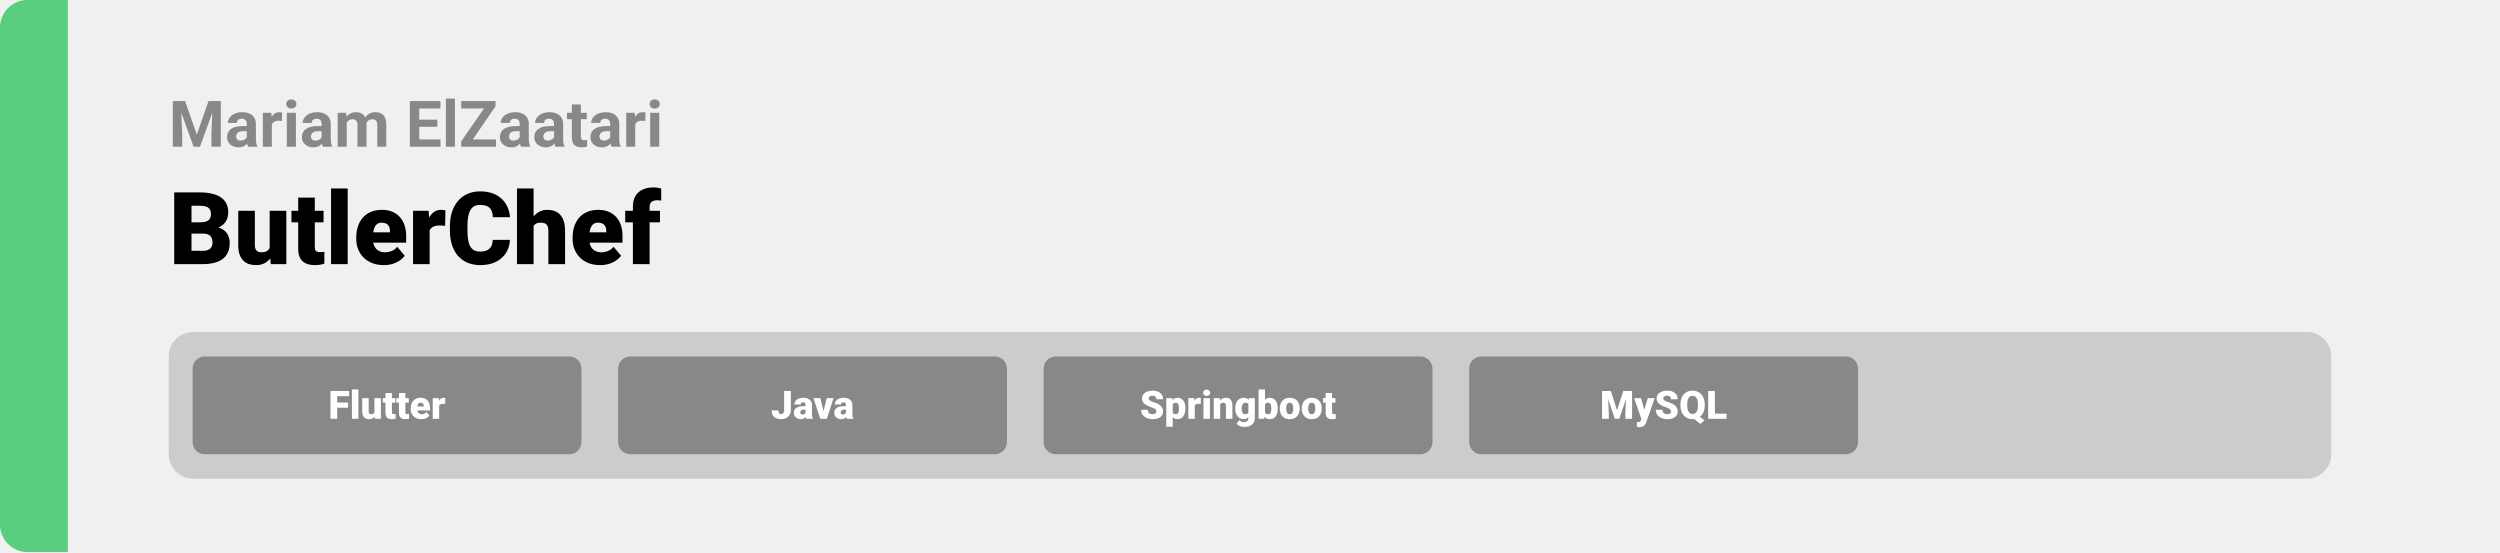
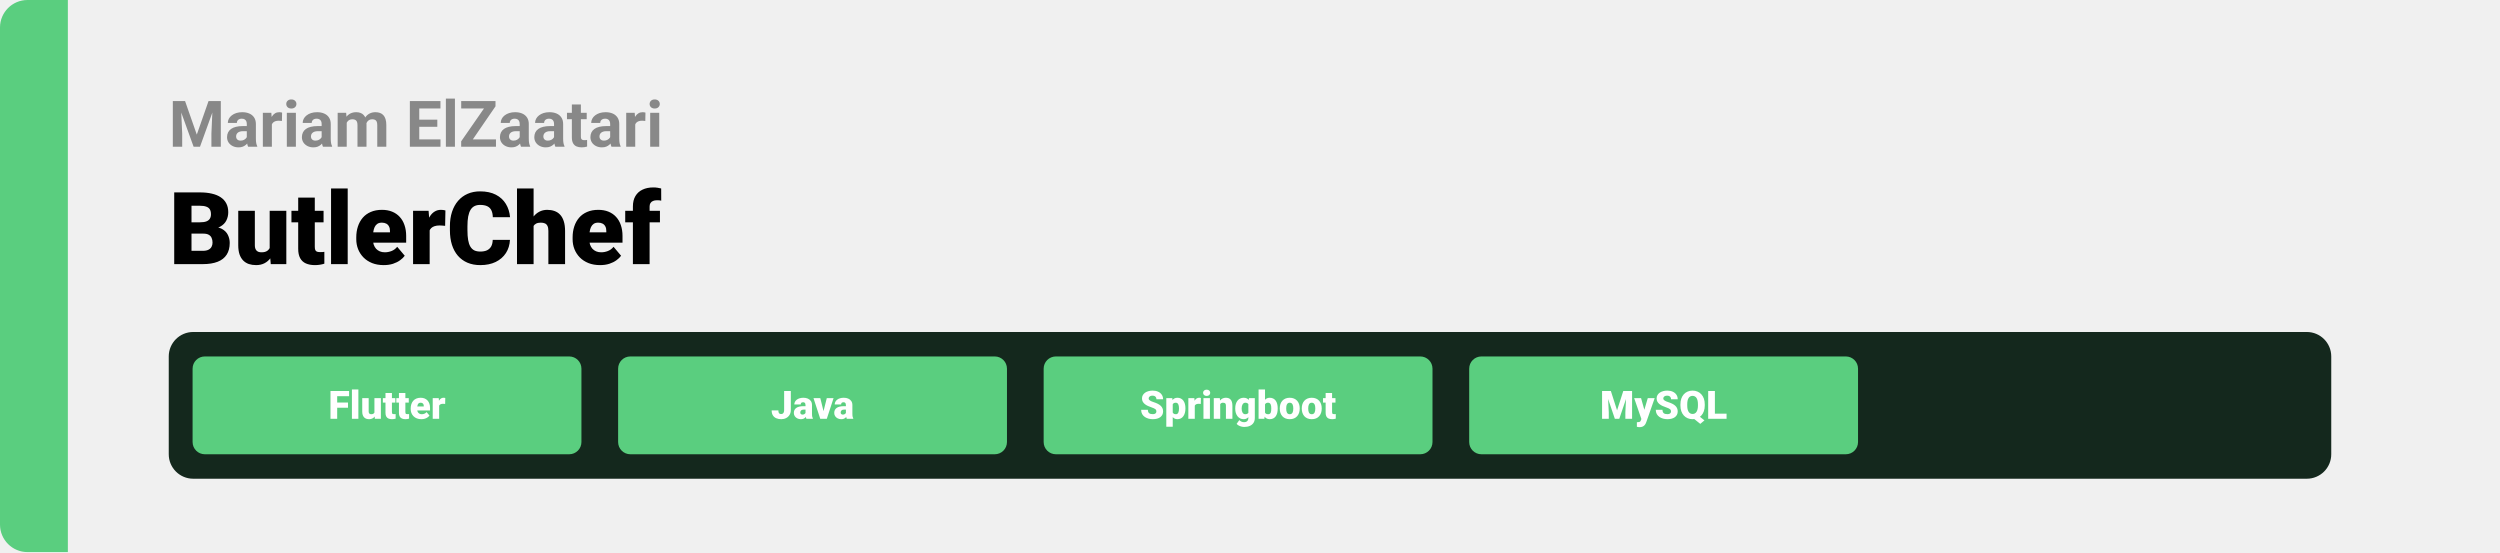
<svg xmlns="http://www.w3.org/2000/svg" width="1363" height="301" viewBox="0 0 1363 301" fill="none">
  <rect width="1363" height="301" rx="15" fill="#F0F0F0" />
  <path d="M0 15C0 6.716 6.716 0 15 0H37V301H15C6.716 301 0 294.284 0 286V15Z" fill="#5ACE7F" />
  <path d="M110.933 127.376H100.862L100.809 121.2H108.973C110.441 121.2 111.613 121.039 112.491 120.716C113.368 120.376 114.004 119.884 114.397 119.239C114.809 118.595 115.015 117.789 115.015 116.822C115.015 115.712 114.809 114.817 114.397 114.137C113.986 113.456 113.332 112.964 112.437 112.66C111.56 112.337 110.423 112.176 109.026 112.176H104.407V144H94.981V104.898H109.026C111.443 104.898 113.601 105.122 115.499 105.57C117.396 106 119.008 106.662 120.333 107.557C121.675 108.452 122.696 109.58 123.394 110.941C124.092 112.284 124.441 113.868 124.441 115.694C124.441 117.288 124.101 118.783 123.421 120.179C122.741 121.576 121.604 122.713 120.01 123.59C118.435 124.449 116.277 124.897 113.538 124.933L110.933 127.376ZM110.557 144H98.58L101.802 136.749H110.557C111.846 136.749 112.876 136.552 113.646 136.158C114.433 135.746 114.997 135.209 115.337 134.547C115.695 133.867 115.875 133.115 115.875 132.291C115.875 131.288 115.704 130.42 115.364 129.686C115.042 128.952 114.523 128.388 113.807 127.994C113.09 127.582 112.133 127.376 110.933 127.376H103.011L103.064 121.2H112.544L114.747 123.67C117.361 123.563 119.428 123.93 120.95 124.771C122.49 125.613 123.591 126.723 124.253 128.102C124.916 129.48 125.247 130.921 125.247 132.425C125.247 134.986 124.692 137.125 123.582 138.844C122.49 140.562 120.852 141.852 118.667 142.711C116.483 143.57 113.78 144 110.557 144ZM147.027 136.937V114.942H156.104V144H147.618L147.027 136.937ZM147.886 131.029L150.25 130.975C150.25 132.927 150.017 134.735 149.551 136.4C149.086 138.047 148.396 139.479 147.483 140.697C146.588 141.914 145.478 142.863 144.153 143.543C142.846 144.206 141.333 144.537 139.615 144.537C138.182 144.537 136.867 144.34 135.667 143.946C134.485 143.535 133.465 142.899 132.605 142.04C131.746 141.162 131.075 140.043 130.591 138.683C130.126 137.304 129.893 135.657 129.893 133.741V114.942H138.943V133.795C138.943 134.439 139.024 134.994 139.185 135.46C139.346 135.925 139.579 136.319 139.883 136.642C140.188 136.946 140.564 137.179 141.011 137.34C141.477 137.483 142.005 137.555 142.596 137.555C143.956 137.555 145.022 137.268 145.792 136.695C146.561 136.122 147.098 135.344 147.403 134.359C147.725 133.374 147.886 132.264 147.886 131.029ZM176.407 114.942V121.227H158.897V114.942H176.407ZM162.576 107.718H171.626V134.52C171.626 135.29 171.716 135.89 171.895 136.319C172.074 136.731 172.378 137.027 172.808 137.206C173.256 137.367 173.847 137.447 174.581 137.447C175.1 137.447 175.529 137.438 175.87 137.42C176.21 137.385 176.532 137.34 176.836 137.286V143.758C176.067 144.009 175.261 144.197 174.419 144.322C173.578 144.465 172.683 144.537 171.734 144.537C169.8 144.537 168.144 144.233 166.766 143.624C165.405 143.015 164.367 142.057 163.65 140.75C162.934 139.444 162.576 137.743 162.576 135.648V107.718ZM189.566 102.75V144H180.489V102.75H189.566ZM209.224 144.537C206.861 144.537 204.748 144.17 202.886 143.436C201.024 142.684 199.449 141.655 198.16 140.348C196.889 139.041 195.913 137.537 195.232 135.836C194.57 134.135 194.239 132.336 194.239 130.438V129.417C194.239 127.287 194.534 125.318 195.125 123.509C195.716 121.683 196.593 120.09 197.757 118.729C198.921 117.368 200.38 116.312 202.134 115.56C203.889 114.79 205.93 114.405 208.257 114.405C210.316 114.405 212.16 114.736 213.79 115.399C215.419 116.061 216.797 117.01 217.925 118.246C219.071 119.481 219.939 120.976 220.53 122.73C221.139 124.485 221.443 126.454 221.443 128.639V132.318H197.703V126.651H212.608V125.953C212.626 124.986 212.456 124.163 212.098 123.482C211.757 122.802 211.256 122.283 210.594 121.925C209.931 121.567 209.126 121.388 208.177 121.388C207.192 121.388 206.377 121.603 205.733 122.032C205.106 122.462 204.614 123.053 204.256 123.805C203.916 124.539 203.674 125.389 203.531 126.356C203.388 127.323 203.316 128.343 203.316 129.417V130.438C203.316 131.512 203.459 132.488 203.746 133.365C204.05 134.243 204.48 134.994 205.035 135.621C205.608 136.23 206.288 136.704 207.076 137.044C207.881 137.385 208.794 137.555 209.815 137.555C211.05 137.555 212.268 137.322 213.467 136.856C214.667 136.391 215.696 135.621 216.556 134.547L220.665 139.435C220.074 140.276 219.232 141.091 218.14 141.878C217.066 142.666 215.777 143.311 214.273 143.812C212.769 144.295 211.086 144.537 209.224 144.537ZM234.253 122.14V144H225.203V114.942H233.663L234.253 122.14ZM242.847 114.728L242.686 123.133C242.328 123.097 241.845 123.053 241.236 122.999C240.627 122.945 240.117 122.918 239.705 122.918C238.649 122.918 237.736 123.044 236.966 123.294C236.214 123.527 235.587 123.885 235.086 124.369C234.603 124.834 234.244 125.425 234.012 126.141C233.797 126.857 233.698 127.69 233.716 128.639L232.078 127.564C232.078 125.613 232.266 123.84 232.642 122.247C233.036 120.636 233.591 119.248 234.307 118.084C235.023 116.903 235.892 115.999 236.912 115.372C237.933 114.728 239.078 114.405 240.35 114.405C240.797 114.405 241.236 114.432 241.666 114.486C242.113 114.54 242.507 114.62 242.847 114.728ZM268.628 130.76H278.028C277.903 133.482 277.168 135.881 275.826 137.958C274.483 140.034 272.621 141.655 270.24 142.818C267.876 143.964 265.083 144.537 261.861 144.537C259.247 144.537 256.91 144.098 254.852 143.221C252.811 142.344 251.074 141.082 249.642 139.435C248.227 137.787 247.144 135.791 246.392 133.446C245.658 131.1 245.291 128.46 245.291 125.523V123.402C245.291 120.466 245.676 117.825 246.446 115.479C247.234 113.116 248.344 111.111 249.776 109.464C251.226 107.799 252.963 106.528 254.986 105.65C257.009 104.773 259.256 104.334 261.727 104.334C265.128 104.334 268.002 104.943 270.347 106.161C272.693 107.378 274.51 109.052 275.799 111.183C277.088 113.295 277.849 115.703 278.082 118.407H268.682C268.646 116.939 268.396 115.712 267.93 114.728C267.465 113.725 266.731 112.973 265.728 112.472C264.725 111.97 263.392 111.72 261.727 111.72C260.563 111.72 259.551 111.935 258.692 112.364C257.833 112.794 257.116 113.474 256.543 114.405C255.971 115.336 255.541 116.545 255.254 118.031C254.986 119.499 254.852 121.271 254.852 123.348V125.523C254.852 127.6 254.977 129.373 255.228 130.841C255.478 132.309 255.881 133.508 256.436 134.439C256.991 135.37 257.707 136.06 258.584 136.507C259.48 136.937 260.572 137.152 261.861 137.152C263.293 137.152 264.502 136.928 265.486 136.48C266.471 136.015 267.232 135.317 267.769 134.386C268.306 133.437 268.593 132.228 268.628 130.76ZM290.918 102.75V144H281.868V102.75H290.918ZM289.844 128.478L287.723 128.531C287.723 126.49 287.973 124.61 288.475 122.892C288.976 121.173 289.692 119.678 290.623 118.407C291.554 117.136 292.673 116.151 293.98 115.453C295.287 114.754 296.737 114.405 298.331 114.405C299.763 114.405 301.07 114.611 302.251 115.023C303.451 115.435 304.48 116.097 305.34 117.01C306.217 117.923 306.889 119.114 307.354 120.582C307.837 122.05 308.079 123.84 308.079 125.953V144H298.975V125.899C298.975 124.718 298.805 123.805 298.465 123.16C298.143 122.498 297.677 122.041 297.068 121.791C296.46 121.522 295.717 121.388 294.839 121.388C293.783 121.388 292.924 121.567 292.261 121.925C291.599 122.283 291.089 122.784 290.73 123.429C290.39 124.055 290.158 124.798 290.032 125.658C289.907 126.517 289.844 127.457 289.844 128.478ZM327.173 144.537C324.81 144.537 322.697 144.17 320.835 143.436C318.973 142.684 317.398 141.655 316.109 140.348C314.838 139.041 313.862 137.537 313.182 135.836C312.519 134.135 312.188 132.336 312.188 130.438V129.417C312.188 127.287 312.483 125.318 313.074 123.509C313.665 121.683 314.542 120.09 315.706 118.729C316.87 117.368 318.329 116.312 320.083 115.56C321.838 114.79 323.879 114.405 326.207 114.405C328.265 114.405 330.11 114.736 331.739 115.399C333.368 116.061 334.747 117.01 335.875 118.246C337.02 119.481 337.889 120.976 338.479 122.73C339.088 124.485 339.393 126.454 339.393 128.639V132.318H315.652V126.651H330.557V125.953C330.575 124.986 330.405 124.163 330.047 123.482C329.707 122.802 329.205 122.283 328.543 121.925C327.881 121.567 327.075 121.388 326.126 121.388C325.141 121.388 324.327 121.603 323.682 122.032C323.056 122.462 322.563 123.053 322.205 123.805C321.865 124.539 321.623 125.389 321.48 126.356C321.337 127.323 321.265 128.343 321.265 129.417V130.438C321.265 131.512 321.408 132.488 321.695 133.365C321.999 134.243 322.429 134.994 322.984 135.621C323.557 136.23 324.237 136.704 325.025 137.044C325.831 137.385 326.744 137.555 327.764 137.555C329 137.555 330.217 137.322 331.417 136.856C332.616 136.391 333.646 135.621 334.505 134.547L338.614 139.435C338.023 140.276 337.181 141.091 336.089 141.878C335.015 142.666 333.726 143.311 332.222 143.812C330.718 144.295 329.035 144.537 327.173 144.537ZM354.163 144H345.059V112.579C345.059 110.323 345.516 108.425 346.429 106.886C347.342 105.346 348.631 104.182 350.296 103.395C351.961 102.589 353.93 102.186 356.204 102.186C356.992 102.186 357.735 102.24 358.433 102.347C359.131 102.455 359.812 102.589 360.474 102.75L360.501 109.41C360.179 109.321 359.847 109.258 359.507 109.222C359.167 109.186 358.746 109.168 358.245 109.168C357.368 109.168 356.625 109.303 356.016 109.571C355.407 109.822 354.942 110.207 354.62 110.726C354.315 111.227 354.163 111.845 354.163 112.579V144ZM359.803 114.942V121.227H340.87V114.942H359.803Z" fill="black" />
  <path d="M96.563 55.117H100.904L107.295 73.386L113.687 55.117H118.028L109.039 80H105.552L96.563 55.117ZM94.222 55.117H98.545L99.332 72.925V80H94.222V55.117ZM116.045 55.117H120.386V80H115.259V72.925L116.045 55.117ZM134.554 75.83V67.593C134.554 67 134.457 66.493 134.263 66.072C134.069 65.639 133.768 65.303 133.357 65.064C132.959 64.824 132.44 64.705 131.802 64.705C131.255 64.705 130.783 64.801 130.384 64.995C129.985 65.177 129.677 65.445 129.461 65.798C129.244 66.14 129.136 66.545 129.136 67.012H124.214C124.214 66.226 124.397 65.479 124.761 64.773C125.126 64.067 125.656 63.446 126.351 62.91C127.046 62.363 127.872 61.936 128.829 61.628C129.797 61.321 130.879 61.167 132.076 61.167C133.511 61.167 134.787 61.406 135.904 61.885C137.02 62.363 137.898 63.081 138.536 64.038C139.185 64.995 139.51 66.191 139.51 67.627V75.54C139.51 76.553 139.572 77.385 139.698 78.035C139.823 78.673 140.005 79.231 140.245 79.71V80H135.271C135.032 79.499 134.85 78.872 134.725 78.12C134.611 77.357 134.554 76.593 134.554 75.83ZM135.203 68.738L135.237 71.523H132.486C131.836 71.523 131.272 71.597 130.794 71.746C130.315 71.894 129.922 72.105 129.615 72.378C129.307 72.64 129.079 72.948 128.931 73.301C128.794 73.654 128.726 74.041 128.726 74.463C128.726 74.884 128.823 75.266 129.017 75.608C129.21 75.938 129.489 76.2 129.854 76.394C130.219 76.576 130.646 76.668 131.136 76.668C131.876 76.668 132.52 76.519 133.067 76.223C133.614 75.927 134.035 75.562 134.332 75.129C134.639 74.697 134.799 74.286 134.81 73.899L136.109 75.984C135.927 76.451 135.676 76.935 135.357 77.436C135.049 77.938 134.656 78.411 134.178 78.855C133.699 79.288 133.124 79.647 132.452 79.932C131.779 80.205 130.982 80.342 130.059 80.342C128.886 80.342 127.82 80.108 126.863 79.641C125.918 79.163 125.166 78.507 124.607 77.676C124.061 76.833 123.787 75.876 123.787 74.805C123.787 73.836 123.969 72.976 124.334 72.224C124.699 71.472 125.234 70.84 125.94 70.327C126.658 69.803 127.553 69.41 128.624 69.148C129.694 68.874 130.936 68.738 132.349 68.738H135.203ZM148.226 65.542V80H143.304V61.509H147.935L148.226 65.542ZM153.797 61.389L153.711 65.952C153.472 65.918 153.182 65.889 152.84 65.867C152.509 65.832 152.208 65.815 151.934 65.815C151.239 65.815 150.635 65.907 150.123 66.089C149.621 66.26 149.2 66.516 148.858 66.858C148.528 67.2 148.277 67.616 148.106 68.106C147.946 68.595 147.855 69.154 147.833 69.78L146.841 69.473C146.841 68.276 146.961 67.177 147.2 66.174C147.439 65.16 147.787 64.277 148.243 63.525C148.71 62.773 149.279 62.192 149.952 61.782C150.624 61.372 151.393 61.167 152.259 61.167C152.532 61.167 152.811 61.19 153.096 61.235C153.381 61.27 153.615 61.321 153.797 61.389ZM161.316 61.509V80H156.377V61.509H161.316ZM156.07 56.69C156.07 55.972 156.32 55.379 156.822 54.912C157.323 54.445 157.995 54.211 158.838 54.211C159.67 54.211 160.337 54.445 160.838 54.912C161.351 55.379 161.607 55.972 161.607 56.69C161.607 57.407 161.351 58 160.838 58.467C160.337 58.934 159.67 59.167 158.838 59.167C157.995 59.167 157.323 58.934 156.822 58.467C156.32 58 156.07 57.407 156.07 56.69ZM175.364 75.83V67.593C175.364 67 175.267 66.493 175.074 66.072C174.88 65.639 174.578 65.303 174.168 65.064C173.769 64.824 173.251 64.705 172.613 64.705C172.066 64.705 171.593 64.801 171.194 64.995C170.796 65.177 170.488 65.445 170.271 65.798C170.055 66.14 169.947 66.545 169.947 67.012H165.025C165.025 66.226 165.207 65.479 165.572 64.773C165.936 64.067 166.466 63.446 167.161 62.91C167.856 62.363 168.682 61.936 169.639 61.628C170.608 61.321 171.69 61.167 172.886 61.167C174.322 61.167 175.598 61.406 176.714 61.885C177.831 62.363 178.708 63.081 179.346 64.038C179.996 64.995 180.32 66.191 180.32 67.627V75.54C180.32 76.553 180.383 77.385 180.508 78.035C180.634 78.673 180.816 79.231 181.055 79.71V80H176.082C175.843 79.499 175.66 78.872 175.535 78.12C175.421 77.357 175.364 76.593 175.364 75.83ZM176.014 68.738L176.048 71.523H173.296C172.647 71.523 172.083 71.597 171.604 71.746C171.126 71.894 170.733 72.105 170.425 72.378C170.118 72.64 169.89 72.948 169.742 73.301C169.605 73.654 169.537 74.041 169.537 74.463C169.537 74.884 169.633 75.266 169.827 75.608C170.021 75.938 170.3 76.2 170.665 76.394C171.029 76.576 171.456 76.668 171.946 76.668C172.687 76.668 173.331 76.519 173.877 76.223C174.424 75.927 174.846 75.562 175.142 75.129C175.45 74.697 175.609 74.286 175.621 73.899L176.919 75.984C176.737 76.451 176.486 76.935 176.167 77.436C175.86 77.938 175.467 78.411 174.988 78.855C174.51 79.288 173.934 79.647 173.262 79.932C172.59 80.205 171.792 80.342 170.87 80.342C169.696 80.342 168.631 80.108 167.674 79.641C166.728 79.163 165.976 78.507 165.418 77.676C164.871 76.833 164.598 75.876 164.598 74.805C164.598 73.836 164.78 72.976 165.145 72.224C165.509 71.472 166.045 70.84 166.751 70.327C167.469 69.803 168.363 69.41 169.434 69.148C170.505 68.874 171.747 68.738 173.16 68.738H176.014ZM189.036 65.337V80H184.097V61.509H188.729L189.036 65.337ZM188.353 70.105H186.985C186.985 68.817 187.139 67.633 187.447 66.55C187.766 65.457 188.227 64.511 188.831 63.713C189.446 62.904 190.204 62.278 191.104 61.834C192.004 61.389 193.047 61.167 194.231 61.167C195.052 61.167 195.804 61.292 196.487 61.543C197.171 61.782 197.758 62.164 198.248 62.688C198.749 63.201 199.136 63.873 199.41 64.705C199.683 65.525 199.82 66.51 199.82 67.661V80H194.898V68.208C194.898 67.365 194.784 66.716 194.556 66.26C194.328 65.804 194.004 65.485 193.582 65.303C193.172 65.12 192.676 65.029 192.095 65.029C191.457 65.029 190.899 65.16 190.42 65.422C189.953 65.684 189.566 66.049 189.258 66.516C188.951 66.972 188.723 67.507 188.575 68.123C188.427 68.738 188.353 69.399 188.353 70.105ZM199.358 69.541L197.598 69.763C197.598 68.555 197.746 67.433 198.042 66.397C198.35 65.36 198.8 64.448 199.393 63.662C199.996 62.876 200.743 62.266 201.631 61.834C202.52 61.389 203.545 61.167 204.708 61.167C205.596 61.167 206.405 61.298 207.134 61.56C207.863 61.811 208.484 62.215 208.997 62.773C209.521 63.32 209.92 64.038 210.193 64.927C210.478 65.815 210.621 66.903 210.621 68.191V80H205.682V68.191C205.682 67.336 205.568 66.687 205.34 66.243C205.123 65.787 204.804 65.474 204.383 65.303C203.973 65.12 203.483 65.029 202.913 65.029C202.321 65.029 201.802 65.149 201.358 65.388C200.914 65.616 200.543 65.935 200.247 66.345C199.951 66.755 199.729 67.234 199.581 67.781C199.432 68.316 199.358 68.903 199.358 69.541ZM240.152 76.001V80H226.907V76.001H240.152ZM228.582 55.117V80H223.455V55.117H228.582ZM238.426 65.251V69.148H226.907V65.251H238.426ZM240.135 55.117V59.133H226.907V55.117H240.135ZM248.03 53.75V80H243.091V53.75H248.03ZM270.401 76.001V80H252.764V76.001H270.401ZM270.145 57.971L255.037 80H251.431V77.061L266.658 55.117H270.145V57.971ZM268.384 55.117V59.133H251.448V55.117H268.384ZM283.338 75.83V67.593C283.338 67 283.241 66.493 283.047 66.072C282.854 65.639 282.552 65.303 282.142 65.064C281.743 64.824 281.224 64.705 280.586 64.705C280.04 64.705 279.567 64.801 279.168 64.995C278.769 65.177 278.462 65.445 278.245 65.798C278.029 66.14 277.92 66.545 277.92 67.012H272.999C272.999 66.226 273.181 65.479 273.545 64.773C273.91 64.067 274.44 63.446 275.135 62.91C275.83 62.363 276.656 61.936 277.613 61.628C278.581 61.321 279.664 61.167 280.86 61.167C282.295 61.167 283.571 61.406 284.688 61.885C285.805 62.363 286.682 63.081 287.32 64.038C287.969 64.995 288.294 66.191 288.294 67.627V75.54C288.294 76.553 288.357 77.385 288.482 78.035C288.607 78.673 288.79 79.231 289.029 79.71V80H284.056C283.816 79.499 283.634 78.872 283.509 78.12C283.395 77.357 283.338 76.593 283.338 75.83ZM283.987 68.738L284.021 71.523H281.27C280.621 71.523 280.057 71.597 279.578 71.746C279.1 71.894 278.707 72.105 278.399 72.378C278.091 72.64 277.863 72.948 277.715 73.301C277.579 73.654 277.51 74.041 277.51 74.463C277.51 74.884 277.607 75.266 277.801 75.608C277.994 75.938 278.274 76.2 278.638 76.394C279.003 76.576 279.43 76.668 279.92 76.668C280.66 76.668 281.304 76.519 281.851 76.223C282.398 75.927 282.819 75.562 283.116 75.129C283.423 74.697 283.583 74.286 283.594 73.899L284.893 75.984C284.711 76.451 284.46 76.935 284.141 77.436C283.833 77.938 283.44 78.411 282.962 78.855C282.483 79.288 281.908 79.647 281.236 79.932C280.564 80.205 279.766 80.342 278.843 80.342C277.67 80.342 276.604 80.108 275.647 79.641C274.702 79.163 273.95 78.507 273.392 77.676C272.845 76.833 272.571 75.876 272.571 74.805C272.571 73.836 272.754 72.976 273.118 72.224C273.483 71.472 274.018 70.84 274.725 70.327C275.442 69.803 276.337 69.41 277.408 69.148C278.479 68.874 279.721 68.738 281.133 68.738H283.987ZM302.068 75.83V67.593C302.068 67 301.972 66.493 301.778 66.072C301.584 65.639 301.282 65.303 300.872 65.064C300.473 64.824 299.955 64.705 299.317 64.705C298.77 64.705 298.297 64.801 297.898 64.995C297.5 65.177 297.192 65.445 296.976 65.798C296.759 66.14 296.651 66.545 296.651 67.012H291.729C291.729 66.226 291.911 65.479 292.276 64.773C292.64 64.067 293.17 63.446 293.865 62.91C294.56 62.363 295.386 61.936 296.343 61.628C297.312 61.321 298.394 61.167 299.59 61.167C301.026 61.167 302.302 61.406 303.418 61.885C304.535 62.363 305.412 63.081 306.05 64.038C306.7 64.995 307.024 66.191 307.024 67.627V75.54C307.024 76.553 307.087 77.385 307.212 78.035C307.338 78.673 307.52 79.231 307.759 79.71V80H302.786C302.547 79.499 302.365 78.872 302.239 78.12C302.125 77.357 302.068 76.593 302.068 75.83ZM302.718 68.738L302.752 71.523H300C299.351 71.523 298.787 71.597 298.309 71.746C297.83 71.894 297.437 72.105 297.129 72.378C296.822 72.64 296.594 72.948 296.446 73.301C296.309 73.654 296.241 74.041 296.241 74.463C296.241 74.884 296.338 75.266 296.531 75.608C296.725 75.938 297.004 76.2 297.369 76.394C297.733 76.576 298.16 76.668 298.65 76.668C299.391 76.668 300.035 76.519 300.582 76.223C301.128 75.927 301.55 75.562 301.846 75.129C302.154 74.697 302.313 74.286 302.325 73.899L303.624 75.984C303.441 76.451 303.191 76.935 302.872 77.436C302.564 77.938 302.171 78.411 301.692 78.855C301.214 79.288 300.639 79.647 299.966 79.932C299.294 80.205 298.497 80.342 297.574 80.342C296.4 80.342 295.335 80.108 294.378 79.641C293.432 79.163 292.68 78.507 292.122 77.676C291.575 76.833 291.302 75.876 291.302 74.805C291.302 73.836 291.484 72.976 291.849 72.224C292.213 71.472 292.749 70.84 293.455 70.327C294.173 69.803 295.067 69.41 296.138 69.148C297.209 68.874 298.451 68.738 299.864 68.738H302.718ZM319.876 61.509V64.995H309.109V61.509H319.876ZM311.775 56.946H316.697V74.429C316.697 74.964 316.766 75.374 316.902 75.659C317.05 75.944 317.267 76.143 317.552 76.257C317.837 76.36 318.195 76.411 318.628 76.411C318.936 76.411 319.209 76.4 319.449 76.377C319.699 76.343 319.91 76.309 320.081 76.274L320.098 79.897C319.677 80.034 319.221 80.142 318.731 80.222C318.241 80.302 317.7 80.342 317.107 80.342C316.025 80.342 315.079 80.165 314.271 79.812C313.473 79.447 312.858 78.866 312.425 78.069C311.992 77.271 311.775 76.223 311.775 74.924V56.946ZM332.659 75.83V67.593C332.659 67 332.562 66.493 332.369 66.072C332.175 65.639 331.873 65.303 331.463 65.064C331.064 64.824 330.546 64.705 329.908 64.705C329.361 64.705 328.888 64.801 328.489 64.995C328.09 65.177 327.783 65.445 327.566 65.798C327.35 66.14 327.242 66.545 327.242 67.012H322.32C322.32 66.226 322.502 65.479 322.867 64.773C323.231 64.067 323.761 63.446 324.456 62.91C325.151 62.363 325.977 61.936 326.934 61.628C327.903 61.321 328.985 61.167 330.181 61.167C331.617 61.167 332.893 61.406 334.009 61.885C335.126 62.363 336.003 63.081 336.641 64.038C337.291 64.995 337.615 66.191 337.615 67.627V75.54C337.615 76.553 337.678 77.385 337.803 78.035C337.929 78.673 338.111 79.231 338.35 79.71V80H333.377C333.138 79.499 332.955 78.872 332.83 78.12C332.716 77.357 332.659 76.593 332.659 75.83ZM333.309 68.738L333.343 71.523H330.591C329.942 71.523 329.378 71.597 328.899 71.746C328.421 71.894 328.028 72.105 327.72 72.378C327.413 72.64 327.185 72.948 327.037 73.301C326.9 73.654 326.832 74.041 326.832 74.463C326.832 74.884 326.928 75.266 327.122 75.608C327.316 75.938 327.595 76.2 327.959 76.394C328.324 76.576 328.751 76.668 329.241 76.668C329.982 76.668 330.625 76.519 331.172 76.223C331.719 75.927 332.141 75.562 332.437 75.129C332.745 74.697 332.904 74.286 332.916 73.899L334.214 75.984C334.032 76.451 333.781 76.935 333.462 77.436C333.155 77.938 332.762 78.411 332.283 78.855C331.805 79.288 331.229 79.647 330.557 79.932C329.885 80.205 329.087 80.342 328.165 80.342C326.991 80.342 325.926 80.108 324.969 79.641C324.023 79.163 323.271 78.507 322.713 77.676C322.166 76.833 321.893 75.876 321.893 74.805C321.893 73.836 322.075 72.976 322.439 72.224C322.804 71.472 323.34 70.84 324.046 70.327C324.764 69.803 325.658 69.41 326.729 69.148C327.8 68.874 329.042 68.738 330.455 68.738H333.309ZM346.331 65.542V80H341.409V61.509H346.041L346.331 65.542ZM351.902 61.389L351.817 65.952C351.578 65.918 351.287 65.889 350.945 65.867C350.615 65.832 350.313 65.815 350.04 65.815C349.345 65.815 348.741 65.907 348.228 66.089C347.727 66.26 347.305 66.516 346.963 66.858C346.633 67.2 346.382 67.616 346.211 68.106C346.052 68.595 345.961 69.154 345.938 69.78L344.947 69.473C344.947 68.276 345.066 67.177 345.306 66.174C345.545 65.16 345.892 64.277 346.348 63.525C346.815 62.773 347.385 62.192 348.057 61.782C348.729 61.372 349.498 61.167 350.364 61.167C350.638 61.167 350.917 61.19 351.202 61.235C351.486 61.27 351.72 61.321 351.902 61.389ZM359.422 61.509V80H354.483V61.509H359.422ZM354.175 56.69C354.175 55.972 354.426 55.379 354.927 54.912C355.429 54.445 356.101 54.211 356.944 54.211C357.776 54.211 358.442 54.445 358.943 54.912C359.456 55.379 359.712 55.972 359.712 56.69C359.712 57.407 359.456 58 358.943 58.467C358.442 58.934 357.776 59.167 356.944 59.167C356.101 59.167 355.429 58.934 354.927 58.467C354.426 58 354.175 57.407 354.175 56.69Z" fill="#888888" />
-   <rect x="92" y="181" width="1179" height="80" rx="13.333" fill="#CCCCCC" />
-   <rect x="107" y="196.333" width="208" height="49.333" rx="4.667" fill="#888888" stroke="#888888" stroke-width="4" />
+   <rect x="92" y="181" width="1179" height="80" rx="13.333" fill="#14281D" />
+   <rect x="107" y="196.333" width="208" height="49.333" rx="4.667" fill="#5ACE7F" stroke="#5ACE7F" stroke-width="4" />
  <path d="M183.833 213.167V228.333H180.177V213.167H183.833ZM189.729 219.479V222.292H182.792V219.479H189.729ZM190.323 213.167V215.99H182.792V213.167H190.323ZM195.385 212.333V228.333H191.865V212.333H195.385ZM204.135 225.594V217.062H207.656V228.333H204.365L204.135 225.594ZM204.469 223.302L205.385 223.281C205.385 224.038 205.295 224.74 205.115 225.385C204.934 226.024 204.667 226.58 204.313 227.052C203.965 227.524 203.535 227.892 203.021 228.156C202.514 228.413 201.927 228.542 201.26 228.542C200.705 228.542 200.194 228.465 199.729 228.312C199.271 228.153 198.875 227.906 198.542 227.573C198.208 227.233 197.948 226.799 197.76 226.271C197.58 225.736 197.49 225.097 197.49 224.354V217.062H201V224.375C201 224.625 201.031 224.84 201.094 225.021C201.156 225.201 201.247 225.354 201.365 225.479C201.483 225.597 201.628 225.687 201.802 225.75C201.983 225.806 202.188 225.833 202.417 225.833C202.944 225.833 203.358 225.722 203.656 225.5C203.955 225.278 204.163 224.976 204.281 224.594C204.406 224.212 204.469 223.781 204.469 223.302ZM215.531 217.062V219.5H208.74V217.062H215.531ZM210.167 214.26H213.677V224.656C213.677 224.955 213.712 225.187 213.781 225.354C213.851 225.514 213.969 225.628 214.135 225.698C214.309 225.76 214.538 225.792 214.823 225.792C215.024 225.792 215.191 225.788 215.323 225.781C215.455 225.767 215.58 225.75 215.698 225.729V228.24C215.399 228.337 215.087 228.41 214.76 228.458C214.434 228.514 214.087 228.542 213.719 228.542C212.969 228.542 212.326 228.424 211.792 228.187C211.264 227.951 210.861 227.58 210.583 227.073C210.306 226.566 210.167 225.906 210.167 225.094V214.26ZM222.865 217.062V219.5H216.073V217.062H222.865ZM217.5 214.26H221.01V224.656C221.01 224.955 221.045 225.187 221.115 225.354C221.184 225.514 221.302 225.628 221.469 225.698C221.642 225.76 221.872 225.792 222.156 225.792C222.358 225.792 222.524 225.788 222.656 225.781C222.788 225.767 222.913 225.75 223.031 225.729V228.24C222.733 228.337 222.42 228.41 222.094 228.458C221.767 228.514 221.42 228.542 221.052 228.542C220.302 228.542 219.66 228.424 219.125 228.187C218.597 227.951 218.194 227.58 217.917 227.073C217.639 226.566 217.5 225.906 217.5 225.094V214.26ZM229.719 228.542C228.802 228.542 227.983 228.399 227.26 228.115C226.538 227.823 225.927 227.424 225.427 226.917C224.934 226.41 224.556 225.826 224.292 225.167C224.035 224.507 223.906 223.809 223.906 223.073V222.677C223.906 221.851 224.021 221.087 224.25 220.385C224.479 219.677 224.819 219.059 225.271 218.531C225.722 218.003 226.288 217.594 226.969 217.302C227.649 217.003 228.441 216.854 229.344 216.854C230.142 216.854 230.858 216.983 231.49 217.24C232.122 217.497 232.656 217.865 233.094 218.344C233.538 218.823 233.875 219.403 234.104 220.083C234.34 220.764 234.458 221.528 234.458 222.375V223.802H225.25V221.604H231.031V221.333C231.038 220.958 230.972 220.639 230.833 220.375C230.701 220.111 230.507 219.91 230.25 219.771C229.993 219.632 229.681 219.562 229.312 219.562C228.931 219.562 228.615 219.646 228.365 219.812C228.122 219.979 227.931 220.208 227.792 220.5C227.66 220.785 227.566 221.115 227.51 221.49C227.455 221.865 227.427 222.26 227.427 222.677V223.073C227.427 223.49 227.483 223.868 227.594 224.208C227.712 224.549 227.878 224.84 228.094 225.083C228.316 225.319 228.58 225.503 228.885 225.635C229.198 225.767 229.552 225.833 229.948 225.833C230.427 225.833 230.899 225.743 231.365 225.562C231.83 225.382 232.229 225.083 232.562 224.667L234.156 226.562C233.927 226.889 233.601 227.205 233.177 227.51C232.76 227.816 232.26 228.066 231.677 228.26C231.094 228.448 230.441 228.542 229.719 228.542ZM239.427 219.854V228.333H235.917V217.062H239.198L239.427 219.854ZM242.76 216.979L242.698 220.24C242.559 220.226 242.372 220.208 242.135 220.187C241.899 220.167 241.701 220.156 241.542 220.156C241.132 220.156 240.778 220.205 240.479 220.302C240.187 220.392 239.944 220.531 239.75 220.719C239.562 220.899 239.424 221.128 239.333 221.406C239.25 221.684 239.212 222.007 239.219 222.375L238.583 221.958C238.583 221.201 238.656 220.514 238.802 219.896C238.955 219.271 239.17 218.733 239.448 218.281C239.726 217.823 240.062 217.472 240.458 217.229C240.854 216.979 241.299 216.854 241.792 216.854C241.965 216.854 242.135 216.865 242.302 216.885C242.476 216.906 242.628 216.937 242.76 216.979Z" fill="white" />
-   <rect x="339" y="196.333" width="208" height="49.333" rx="4.667" fill="#888888" stroke="#888888" stroke-width="4" />
+   <rect x="339" y="196.333" width="208" height="49.333" rx="4.667" fill="#5ACE7F" stroke="#5ACE7F" stroke-width="4" />
  <path d="M427.51 223.573V213.167H431.156V223.573C431.156 224.587 430.924 225.465 430.458 226.208C430 226.951 429.375 227.528 428.583 227.937C427.799 228.34 426.917 228.542 425.937 228.542C424.924 228.542 424.021 228.372 423.229 228.031C422.444 227.691 421.826 227.167 421.375 226.458C420.931 225.75 420.708 224.847 420.708 223.75H424.375C424.375 224.264 424.434 224.667 424.552 224.958C424.67 225.243 424.844 225.444 425.073 225.562C425.309 225.674 425.597 225.729 425.937 225.729C426.271 225.729 426.552 225.646 426.781 225.479C427.017 225.306 427.198 225.059 427.323 224.74C427.448 224.413 427.51 224.024 427.51 223.573ZM439.167 225.5V220.854C439.167 220.535 439.122 220.26 439.031 220.031C438.941 219.802 438.799 219.625 438.604 219.5C438.41 219.368 438.149 219.302 437.823 219.302C437.559 219.302 437.333 219.347 437.146 219.437C436.958 219.528 436.816 219.663 436.719 219.844C436.622 220.024 436.573 220.253 436.573 220.531H433.062C433.062 220.01 433.177 219.528 433.406 219.083C433.642 218.632 433.976 218.24 434.406 217.906C434.844 217.573 435.365 217.316 435.969 217.135C436.58 216.948 437.26 216.854 438.01 216.854C438.906 216.854 439.705 217.003 440.406 217.302C441.115 217.601 441.674 218.049 442.083 218.646C442.493 219.236 442.698 219.979 442.698 220.875V225.49C442.698 226.226 442.74 226.785 442.823 227.167C442.906 227.542 443.024 227.872 443.177 228.156V228.333H439.656C439.49 227.986 439.365 227.562 439.281 227.062C439.205 226.556 439.167 226.035 439.167 225.5ZM439.594 221.448L439.615 223.323H438.062C437.736 223.323 437.458 223.368 437.229 223.458C437.007 223.549 436.826 223.674 436.687 223.833C436.556 223.986 436.458 224.16 436.396 224.354C436.34 224.549 436.312 224.753 436.312 224.969C436.312 225.177 436.361 225.365 436.458 225.531C436.562 225.691 436.701 225.816 436.875 225.906C437.049 225.997 437.243 226.042 437.458 226.042C437.847 226.042 438.177 225.969 438.448 225.823C438.726 225.67 438.937 225.486 439.083 225.271C439.229 225.056 439.302 224.854 439.302 224.667L440.073 226.104C439.934 226.382 439.774 226.663 439.594 226.948C439.42 227.233 439.201 227.497 438.937 227.74C438.681 227.976 438.365 228.17 437.99 228.323C437.615 228.469 437.16 228.542 436.625 228.542C435.931 228.542 435.292 228.399 434.708 228.115C434.132 227.83 433.67 227.434 433.323 226.927C432.976 226.413 432.802 225.823 432.802 225.156C432.802 224.573 432.906 224.052 433.115 223.594C433.33 223.135 433.653 222.747 434.083 222.427C434.514 222.108 435.062 221.865 435.729 221.698C436.396 221.531 437.181 221.448 438.083 221.448H439.594ZM448.542 225.927L450.76 217.062H454.458L450.771 228.333H448.583L448.542 225.927ZM447.229 217.062L449.417 225.927L449.396 228.333H447.198L443.521 217.062H447.229ZM461.188 225.5V220.854C461.188 220.535 461.142 220.26 461.052 220.031C460.962 219.802 460.819 219.625 460.625 219.5C460.431 219.368 460.17 219.302 459.844 219.302C459.58 219.302 459.354 219.347 459.167 219.437C458.979 219.528 458.837 219.663 458.74 219.844C458.642 220.024 458.594 220.253 458.594 220.531H455.083C455.083 220.01 455.198 219.528 455.427 219.083C455.663 218.632 455.997 218.24 456.427 217.906C456.865 217.573 457.385 217.316 457.99 217.135C458.601 216.948 459.281 216.854 460.031 216.854C460.927 216.854 461.726 217.003 462.427 217.302C463.135 217.601 463.694 218.049 464.104 218.646C464.514 219.236 464.719 219.979 464.719 220.875V225.49C464.719 226.226 464.76 226.785 464.844 227.167C464.927 227.542 465.045 227.872 465.198 228.156V228.333H461.677C461.51 227.986 461.385 227.562 461.302 227.062C461.226 226.556 461.188 226.035 461.188 225.5ZM461.615 221.448L461.635 223.323H460.083C459.757 223.323 459.479 223.368 459.25 223.458C459.028 223.549 458.847 223.674 458.708 223.833C458.576 223.986 458.479 224.16 458.417 224.354C458.361 224.549 458.333 224.753 458.333 224.969C458.333 225.177 458.382 225.365 458.479 225.531C458.583 225.691 458.722 225.816 458.896 225.906C459.069 225.997 459.264 226.042 459.479 226.042C459.868 226.042 460.198 225.969 460.469 225.823C460.747 225.67 460.958 225.486 461.104 225.271C461.25 225.056 461.323 224.854 461.323 224.667L462.094 226.104C461.955 226.382 461.795 226.663 461.615 226.948C461.441 227.233 461.222 227.497 460.958 227.74C460.701 227.976 460.385 228.17 460.01 228.323C459.635 228.469 459.181 228.542 458.646 228.542C457.951 228.542 457.313 228.399 456.729 228.115C456.153 227.83 455.691 227.434 455.344 226.927C454.997 226.413 454.823 225.823 454.823 225.156C454.823 224.573 454.927 224.052 455.135 223.594C455.351 223.135 455.674 222.747 456.104 222.427C456.535 222.108 457.083 221.865 457.75 221.698C458.417 221.531 459.201 221.448 460.104 221.448H461.615Z" fill="white" />
-   <rect x="571" y="196.333" width="208" height="49.333" rx="4.667" fill="#888888" stroke="#888888" stroke-width="4" />
+   <rect x="571" y="196.333" width="208" height="49.333" rx="4.667" fill="#5ACE7F" stroke="#5ACE7F" stroke-width="4" />
  <path d="M630.458 224.302C630.458 224.066 630.424 223.854 630.354 223.667C630.285 223.472 630.156 223.292 629.969 223.125C629.781 222.958 629.51 222.792 629.156 222.625C628.809 222.451 628.351 222.271 627.781 222.083C627.115 221.861 626.472 221.611 625.854 221.333C625.236 221.049 624.684 220.719 624.198 220.344C623.712 219.962 623.326 219.517 623.042 219.01C622.757 218.497 622.615 217.899 622.615 217.219C622.615 216.566 622.76 215.979 623.052 215.458C623.344 214.931 623.75 214.483 624.271 214.115C624.799 213.74 625.417 213.455 626.125 213.26C626.833 213.059 627.608 212.958 628.448 212.958C629.559 212.958 630.538 213.153 631.385 213.542C632.24 213.924 632.906 214.469 633.385 215.177C633.872 215.878 634.115 216.708 634.115 217.667H630.479C630.479 217.285 630.399 216.948 630.24 216.656C630.087 216.365 629.854 216.135 629.542 215.969C629.229 215.802 628.837 215.719 628.365 215.719C627.906 215.719 627.521 215.788 627.208 215.927C626.896 216.066 626.66 216.253 626.5 216.49C626.34 216.719 626.26 216.972 626.26 217.25C626.26 217.479 626.323 217.687 626.448 217.875C626.58 218.056 626.764 218.226 627 218.385C627.243 218.545 627.535 218.698 627.875 218.844C628.222 218.99 628.611 219.132 629.042 219.271C629.847 219.528 630.562 219.816 631.187 220.135C631.819 220.448 632.351 220.806 632.781 221.208C633.219 221.604 633.549 222.056 633.771 222.562C634 223.069 634.115 223.642 634.115 224.281C634.115 224.962 633.983 225.566 633.719 226.094C633.455 226.622 633.076 227.069 632.583 227.437C632.09 227.799 631.5 228.073 630.812 228.26C630.125 228.448 629.358 228.542 628.51 228.542C627.733 228.542 626.965 228.444 626.208 228.25C625.458 228.049 624.778 227.743 624.167 227.333C623.556 226.917 623.066 226.385 622.698 225.74C622.337 225.087 622.156 224.312 622.156 223.417H625.823C625.823 223.861 625.882 224.236 626 224.542C626.118 224.847 626.292 225.094 626.521 225.281C626.75 225.462 627.031 225.594 627.365 225.677C627.698 225.753 628.08 225.792 628.51 225.792C628.976 225.792 629.351 225.726 629.635 225.594C629.92 225.455 630.128 225.274 630.26 225.052C630.392 224.823 630.458 224.573 630.458 224.302ZM639.375 219.229V232.667H635.865V217.062H639.135L639.375 219.229ZM646.292 222.562V222.781C646.292 223.601 646.198 224.361 646.01 225.062C645.823 225.764 645.545 226.375 645.177 226.896C644.809 227.417 644.351 227.823 643.802 228.115C643.26 228.399 642.632 228.542 641.917 228.542C641.243 228.542 640.663 228.392 640.177 228.094C639.691 227.795 639.285 227.382 638.958 226.854C638.632 226.326 638.368 225.722 638.167 225.042C637.965 224.361 637.806 223.642 637.688 222.885V222.604C637.806 221.792 637.965 221.038 638.167 220.344C638.368 219.642 638.632 219.031 638.958 218.51C639.285 217.99 639.688 217.583 640.167 217.292C640.653 217 641.233 216.854 641.906 216.854C642.622 216.854 643.25 216.99 643.792 217.26C644.34 217.531 644.799 217.92 645.167 218.427C645.542 218.927 645.823 219.528 646.01 220.229C646.198 220.931 646.292 221.708 646.292 222.562ZM642.781 222.781V222.562C642.781 222.125 642.75 221.726 642.688 221.365C642.625 220.997 642.524 220.677 642.385 220.406C642.253 220.135 642.076 219.927 641.854 219.781C641.632 219.635 641.358 219.562 641.031 219.562C640.656 219.562 640.34 219.622 640.083 219.74C639.833 219.851 639.632 220.024 639.479 220.26C639.333 220.49 639.229 220.778 639.167 221.125C639.111 221.465 639.087 221.865 639.094 222.323V223.177C639.08 223.705 639.132 224.17 639.25 224.573C639.368 224.969 639.573 225.278 639.865 225.5C640.156 225.722 640.552 225.833 641.052 225.833C641.385 225.833 641.663 225.757 641.885 225.604C642.108 225.444 642.285 225.226 642.417 224.948C642.549 224.663 642.642 224.337 642.698 223.969C642.753 223.601 642.781 223.205 642.781 222.781ZM651.396 219.854V228.333H647.885V217.062H651.167L651.396 219.854ZM654.729 216.979L654.667 220.24C654.528 220.226 654.34 220.208 654.104 220.187C653.868 220.167 653.67 220.156 653.51 220.156C653.101 220.156 652.747 220.205 652.448 220.302C652.156 220.392 651.913 220.531 651.719 220.719C651.531 220.899 651.392 221.128 651.302 221.406C651.219 221.684 651.181 222.007 651.187 222.375L650.552 221.958C650.552 221.201 650.625 220.514 650.771 219.896C650.924 219.271 651.139 218.733 651.417 218.281C651.694 217.823 652.031 217.472 652.427 217.229C652.823 216.979 653.267 216.854 653.76 216.854C653.934 216.854 654.104 216.865 654.271 216.885C654.444 216.906 654.597 216.937 654.729 216.979ZM659.646 217.062V228.333H656.125V217.062H659.646ZM655.917 214.156C655.917 213.656 656.097 213.247 656.458 212.927C656.819 212.608 657.288 212.448 657.865 212.448C658.441 212.448 658.91 212.608 659.271 212.927C659.632 213.247 659.813 213.656 659.813 214.156C659.813 214.656 659.632 215.066 659.271 215.385C658.91 215.705 658.441 215.865 657.865 215.865C657.288 215.865 656.819 215.705 656.458 215.385C656.097 215.066 655.917 214.656 655.917 214.156ZM665.26 219.469V228.333H661.75V217.062H665.042L665.26 219.469ZM664.844 222.312L664.021 222.333C664.021 221.472 664.125 220.705 664.333 220.031C664.542 219.351 664.837 218.774 665.219 218.302C665.601 217.83 666.056 217.472 666.583 217.229C667.118 216.979 667.712 216.854 668.365 216.854C668.885 216.854 669.361 216.931 669.792 217.083C670.229 217.236 670.604 217.483 670.917 217.823C671.236 218.163 671.479 218.615 671.646 219.177C671.819 219.733 671.906 220.42 671.906 221.24V228.333H668.375V221.229C668.375 220.778 668.313 220.434 668.188 220.198C668.063 219.955 667.882 219.788 667.646 219.698C667.41 219.608 667.122 219.562 666.781 219.562C666.42 219.562 666.115 219.632 665.865 219.771C665.615 219.91 665.413 220.104 665.26 220.354C665.115 220.597 665.007 220.885 664.938 221.219C664.875 221.552 664.844 221.917 664.844 222.312ZM680.937 217.062H684.125V227.896C684.125 228.937 683.885 229.819 683.406 230.542C682.927 231.271 682.257 231.823 681.396 232.198C680.542 232.58 679.542 232.771 678.396 232.771C677.889 232.771 677.372 232.705 676.844 232.573C676.316 232.448 675.823 232.26 675.365 232.01C674.906 231.76 674.521 231.451 674.208 231.083L675.677 229.021C675.962 229.34 676.319 229.611 676.75 229.833C677.181 230.062 677.687 230.177 678.271 230.177C678.778 230.177 679.201 230.087 679.542 229.906C679.889 229.726 680.153 229.462 680.333 229.115C680.514 228.774 680.604 228.361 680.604 227.875V219.729L680.937 217.062ZM673.448 222.833V222.615C673.448 221.76 673.552 220.983 673.76 220.281C673.976 219.573 674.281 218.965 674.677 218.458C675.08 217.944 675.566 217.549 676.135 217.271C676.705 216.993 677.347 216.854 678.062 216.854C678.833 216.854 679.465 217.003 679.958 217.302C680.458 217.594 680.858 218.003 681.156 218.531C681.462 219.059 681.698 219.677 681.865 220.385C682.038 221.087 682.184 221.844 682.302 222.656V222.917C682.184 223.681 682.021 224.403 681.812 225.083C681.611 225.757 681.347 226.354 681.021 226.875C680.694 227.396 680.285 227.806 679.792 228.104C679.306 228.396 678.722 228.542 678.042 228.542C677.333 228.542 676.694 228.399 676.125 228.115C675.562 227.83 675.08 227.431 674.677 226.917C674.281 226.403 673.976 225.799 673.76 225.104C673.552 224.41 673.448 223.653 673.448 222.833ZM676.958 222.615V222.833C676.958 223.257 676.997 223.649 677.073 224.01C677.156 224.372 677.281 224.691 677.448 224.969C677.615 225.24 677.819 225.451 678.062 225.604C678.312 225.757 678.604 225.833 678.937 225.833C679.444 225.833 679.854 225.726 680.167 225.51C680.479 225.295 680.705 224.99 680.844 224.594C680.983 224.198 681.042 223.733 681.021 223.198V222.375C681.035 221.917 681.003 221.514 680.927 221.167C680.851 220.812 680.729 220.517 680.562 220.281C680.403 220.045 680.187 219.868 679.917 219.75C679.653 219.625 679.333 219.562 678.958 219.562C678.632 219.562 678.344 219.639 678.094 219.792C677.844 219.944 677.635 220.16 677.469 220.437C677.302 220.708 677.174 221.031 677.083 221.406C677 221.774 676.958 222.177 676.958 222.615ZM686.177 212.333H689.688V225.562L689.323 228.333H686.177V212.333ZM696.604 222.573V222.792C696.604 223.646 696.517 224.424 696.344 225.125C696.17 225.826 695.903 226.434 695.542 226.948C695.181 227.455 694.726 227.847 694.177 228.125C693.628 228.403 692.979 228.542 692.229 228.542C691.549 228.542 690.965 228.396 690.479 228.104C689.993 227.806 689.587 227.396 689.26 226.875C688.934 226.347 688.67 225.74 688.469 225.052C688.267 224.358 688.108 223.615 687.99 222.823V222.562C688.108 221.778 688.267 221.042 688.469 220.354C688.67 219.66 688.934 219.052 689.26 218.531C689.587 218.003 689.99 217.594 690.469 217.302C690.955 217.003 691.535 216.854 692.208 216.854C692.965 216.854 693.618 216.997 694.167 217.281C694.722 217.566 695.181 217.965 695.542 218.479C695.903 218.993 696.17 219.597 696.344 220.292C696.517 220.986 696.604 221.747 696.604 222.573ZM693.094 222.792V222.573C693.094 222.163 693.069 221.778 693.021 221.417C692.972 221.056 692.885 220.736 692.76 220.458C692.635 220.181 692.458 219.962 692.229 219.802C692 219.642 691.701 219.562 691.333 219.562C690.958 219.562 690.642 219.625 690.385 219.75C690.135 219.875 689.934 220.056 689.781 220.292C689.635 220.521 689.531 220.806 689.469 221.146C689.406 221.479 689.378 221.858 689.385 222.281V223.104C689.372 223.681 689.424 224.174 689.542 224.583C689.66 224.993 689.865 225.306 690.156 225.521C690.448 225.736 690.847 225.844 691.354 225.844C691.729 225.844 692.031 225.771 692.26 225.625C692.497 225.479 692.674 225.271 692.792 225C692.91 224.729 692.99 224.406 693.031 224.031C693.073 223.656 693.094 223.243 693.094 222.792ZM697.729 222.812V222.594C697.729 221.767 697.847 221.007 698.083 220.312C698.319 219.611 698.667 219.003 699.125 218.49C699.583 217.976 700.149 217.576 700.823 217.292C701.497 217 702.274 216.854 703.156 216.854C704.045 216.854 704.826 217 705.5 217.292C706.181 217.576 706.75 217.976 707.208 218.49C707.667 219.003 708.014 219.611 708.25 220.312C708.486 221.007 708.604 221.767 708.604 222.594V222.812C708.604 223.632 708.486 224.392 708.25 225.094C708.014 225.788 707.667 226.396 707.208 226.917C706.75 227.431 706.184 227.83 705.51 228.115C704.837 228.399 704.059 228.542 703.177 228.542C702.295 228.542 701.514 228.399 700.833 228.115C700.153 227.83 699.583 227.431 699.125 226.917C698.667 226.396 698.319 225.788 698.083 225.094C697.847 224.392 697.729 223.632 697.729 222.812ZM701.24 222.594V222.812C701.24 223.236 701.271 223.632 701.333 224C701.396 224.368 701.5 224.691 701.646 224.969C701.792 225.24 701.99 225.451 702.24 225.604C702.49 225.757 702.802 225.833 703.177 225.833C703.545 225.833 703.851 225.757 704.094 225.604C704.344 225.451 704.542 225.24 704.687 224.969C704.833 224.691 704.937 224.368 705 224C705.062 223.632 705.094 223.236 705.094 222.812V222.594C705.094 222.184 705.062 221.799 705 221.437C704.937 221.069 704.833 220.747 704.687 220.469C704.542 220.184 704.344 219.962 704.094 219.802C703.844 219.642 703.531 219.562 703.156 219.562C702.788 219.562 702.479 219.642 702.229 219.802C701.986 219.962 701.792 220.184 701.646 220.469C701.5 220.747 701.396 221.069 701.333 221.437C701.271 221.799 701.24 222.184 701.24 222.594ZM709.729 222.812V222.594C709.729 221.767 709.847 221.007 710.083 220.312C710.319 219.611 710.667 219.003 711.125 218.49C711.583 217.976 712.149 217.576 712.823 217.292C713.497 217 714.274 216.854 715.156 216.854C716.045 216.854 716.826 217 717.5 217.292C718.181 217.576 718.75 217.976 719.208 218.49C719.667 219.003 720.014 219.611 720.25 220.312C720.486 221.007 720.604 221.767 720.604 222.594V222.812C720.604 223.632 720.486 224.392 720.25 225.094C720.014 225.788 719.667 226.396 719.208 226.917C718.75 227.431 718.184 227.83 717.51 228.115C716.837 228.399 716.059 228.542 715.177 228.542C714.295 228.542 713.514 228.399 712.833 228.115C712.153 227.83 711.583 227.431 711.125 226.917C710.667 226.396 710.319 225.788 710.083 225.094C709.847 224.392 709.729 223.632 709.729 222.812ZM713.24 222.594V222.812C713.24 223.236 713.271 223.632 713.333 224C713.396 224.368 713.5 224.691 713.646 224.969C713.792 225.24 713.99 225.451 714.24 225.604C714.49 225.757 714.802 225.833 715.177 225.833C715.545 225.833 715.851 225.757 716.094 225.604C716.344 225.451 716.542 225.24 716.687 224.969C716.833 224.691 716.937 224.368 717 224C717.062 223.632 717.094 223.236 717.094 222.812V222.594C717.094 222.184 717.062 221.799 717 221.437C716.937 221.069 716.833 220.747 716.687 220.469C716.542 220.184 716.344 219.962 716.094 219.802C715.844 219.642 715.531 219.562 715.156 219.562C714.788 219.562 714.479 219.642 714.229 219.802C713.986 219.962 713.792 220.184 713.646 220.469C713.5 220.747 713.396 221.069 713.333 221.437C713.271 221.799 713.24 222.184 713.24 222.594ZM728.104 217.062V219.5H721.312V217.062H728.104ZM722.74 214.26H726.25V224.656C726.25 224.955 726.285 225.187 726.354 225.354C726.424 225.514 726.542 225.628 726.708 225.698C726.882 225.76 727.111 225.792 727.396 225.792C727.597 225.792 727.764 225.788 727.896 225.781C728.028 225.767 728.153 225.75 728.271 225.729V228.24C727.972 228.337 727.66 228.41 727.333 228.458C727.007 228.514 726.66 228.542 726.292 228.542C725.542 228.542 724.899 228.424 724.365 228.187C723.837 227.951 723.434 227.58 723.156 227.073C722.878 226.566 722.74 225.906 722.74 225.094V214.26Z" fill="white" />
-   <rect x="803" y="196.333" width="208" height="49.333" rx="4.667" fill="#888888" stroke="#888888" stroke-width="4" />
+   <rect x="803" y="196.333" width="208" height="49.333" rx="4.667" fill="#5ACE7F" stroke="#5ACE7F" stroke-width="4" />
  <path d="M875.26 213.167H878.24L881.625 223.719L885.01 213.167H887.99L882.833 228.333H880.417L875.26 213.167ZM873.448 213.167H876.531L877.104 224.792V228.333H873.448V213.167ZM886.719 213.167H889.812V228.333H886.146V224.792L886.719 213.167ZM895.448 227.01L898.365 217.062H902.135L897.604 230.01C897.507 230.295 897.378 230.601 897.219 230.927C897.059 231.26 896.84 231.576 896.563 231.875C896.285 232.174 895.927 232.417 895.49 232.604C895.059 232.792 894.524 232.885 893.885 232.885C893.545 232.885 893.295 232.868 893.135 232.833C892.983 232.806 892.747 232.753 892.427 232.677V230.167C892.517 230.167 892.594 230.167 892.656 230.167C892.726 230.167 892.802 230.167 892.885 230.167C893.26 230.167 893.559 230.128 893.781 230.052C894.01 229.976 894.184 229.865 894.302 229.719C894.427 229.573 894.524 229.396 894.594 229.187L895.448 227.01ZM894.708 217.062L896.927 224.948L897.313 228.667H894.958L890.948 217.062H894.708ZM911.031 224.302C911.031 224.066 910.997 223.854 910.927 223.667C910.858 223.472 910.729 223.292 910.542 223.125C910.354 222.958 910.083 222.792 909.729 222.625C909.382 222.451 908.924 222.271 908.354 222.083C907.688 221.861 907.045 221.611 906.427 221.333C905.809 221.049 905.257 220.719 904.771 220.344C904.285 219.962 903.899 219.517 903.615 219.01C903.33 218.497 903.188 217.899 903.188 217.219C903.188 216.566 903.333 215.979 903.625 215.458C903.917 214.931 904.323 214.483 904.844 214.115C905.372 213.74 905.99 213.455 906.698 213.26C907.406 213.059 908.181 212.958 909.021 212.958C910.132 212.958 911.111 213.153 911.958 213.542C912.813 213.924 913.479 214.469 913.958 215.177C914.444 215.878 914.688 216.708 914.688 217.667H911.052C911.052 217.285 910.972 216.948 910.813 216.656C910.66 216.365 910.427 216.135 910.115 215.969C909.802 215.802 909.41 215.719 908.938 215.719C908.479 215.719 908.094 215.788 907.781 215.927C907.469 216.066 907.233 216.253 907.073 216.49C906.913 216.719 906.833 216.972 906.833 217.25C906.833 217.479 906.896 217.687 907.021 217.875C907.153 218.056 907.337 218.226 907.573 218.385C907.816 218.545 908.108 218.698 908.448 218.844C908.795 218.99 909.184 219.132 909.615 219.271C910.42 219.528 911.135 219.816 911.76 220.135C912.392 220.448 912.924 220.806 913.354 221.208C913.792 221.604 914.122 222.056 914.344 222.562C914.573 223.069 914.688 223.642 914.688 224.281C914.688 224.962 914.556 225.566 914.292 226.094C914.028 226.622 913.649 227.069 913.156 227.437C912.663 227.799 912.073 228.073 911.385 228.26C910.698 228.448 909.931 228.542 909.083 228.542C908.306 228.542 907.538 228.444 906.781 228.25C906.031 228.049 905.351 227.743 904.74 227.333C904.128 226.917 903.639 226.385 903.271 225.74C902.91 225.087 902.729 224.312 902.729 223.417H906.396C906.396 223.861 906.455 224.236 906.573 224.542C906.691 224.847 906.865 225.094 907.094 225.281C907.323 225.462 907.604 225.594 907.938 225.677C908.271 225.753 908.653 225.792 909.083 225.792C909.549 225.792 909.924 225.726 910.208 225.594C910.493 225.455 910.701 225.274 910.833 225.052C910.965 224.823 911.031 224.573 911.031 224.302ZM925.031 225.833L929.26 229.187L926.99 231.104L922.833 227.75L925.031 225.833ZM929.437 220.448V221.062C929.437 222.222 929.274 223.264 928.948 224.187C928.628 225.104 928.17 225.889 927.573 226.542C926.983 227.187 926.285 227.684 925.479 228.031C924.674 228.372 923.785 228.542 922.812 228.542C921.833 228.542 920.937 228.372 920.125 228.031C919.319 227.684 918.618 227.187 918.021 226.542C917.431 225.889 916.972 225.104 916.646 224.187C916.326 223.264 916.167 222.222 916.167 221.062V220.448C916.167 219.288 916.326 218.247 916.646 217.323C916.972 216.399 917.427 215.615 918.01 214.969C918.601 214.316 919.299 213.819 920.104 213.479C920.917 213.132 921.812 212.958 922.792 212.958C923.764 212.958 924.653 213.132 925.458 213.479C926.271 213.819 926.972 214.316 927.562 214.969C928.16 215.615 928.622 216.399 928.948 217.323C929.274 218.247 929.437 219.288 929.437 220.448ZM925.719 221.062V220.427C925.719 219.677 925.653 219.017 925.521 218.448C925.396 217.872 925.208 217.389 924.958 217C924.708 216.611 924.399 216.319 924.031 216.125C923.67 215.924 923.257 215.823 922.792 215.823C922.306 215.823 921.882 215.924 921.521 216.125C921.16 216.319 920.858 216.611 920.615 217C920.372 217.389 920.187 217.872 920.062 218.448C919.944 219.017 919.885 219.677 919.885 220.427V221.062C919.885 221.806 919.944 222.465 920.062 223.042C920.187 223.611 920.372 224.094 920.615 224.49C920.865 224.885 921.17 225.184 921.531 225.385C921.899 225.587 922.326 225.687 922.812 225.687C923.278 225.687 923.691 225.587 924.052 225.385C924.413 225.184 924.715 224.885 924.958 224.49C925.208 224.094 925.396 223.611 925.521 223.042C925.653 222.465 925.719 221.806 925.719 221.062ZM941.323 225.521V228.333H933.656V225.521H941.323ZM934.958 213.167V228.333H931.302V213.167H934.958Z" fill="white" />
</svg>
